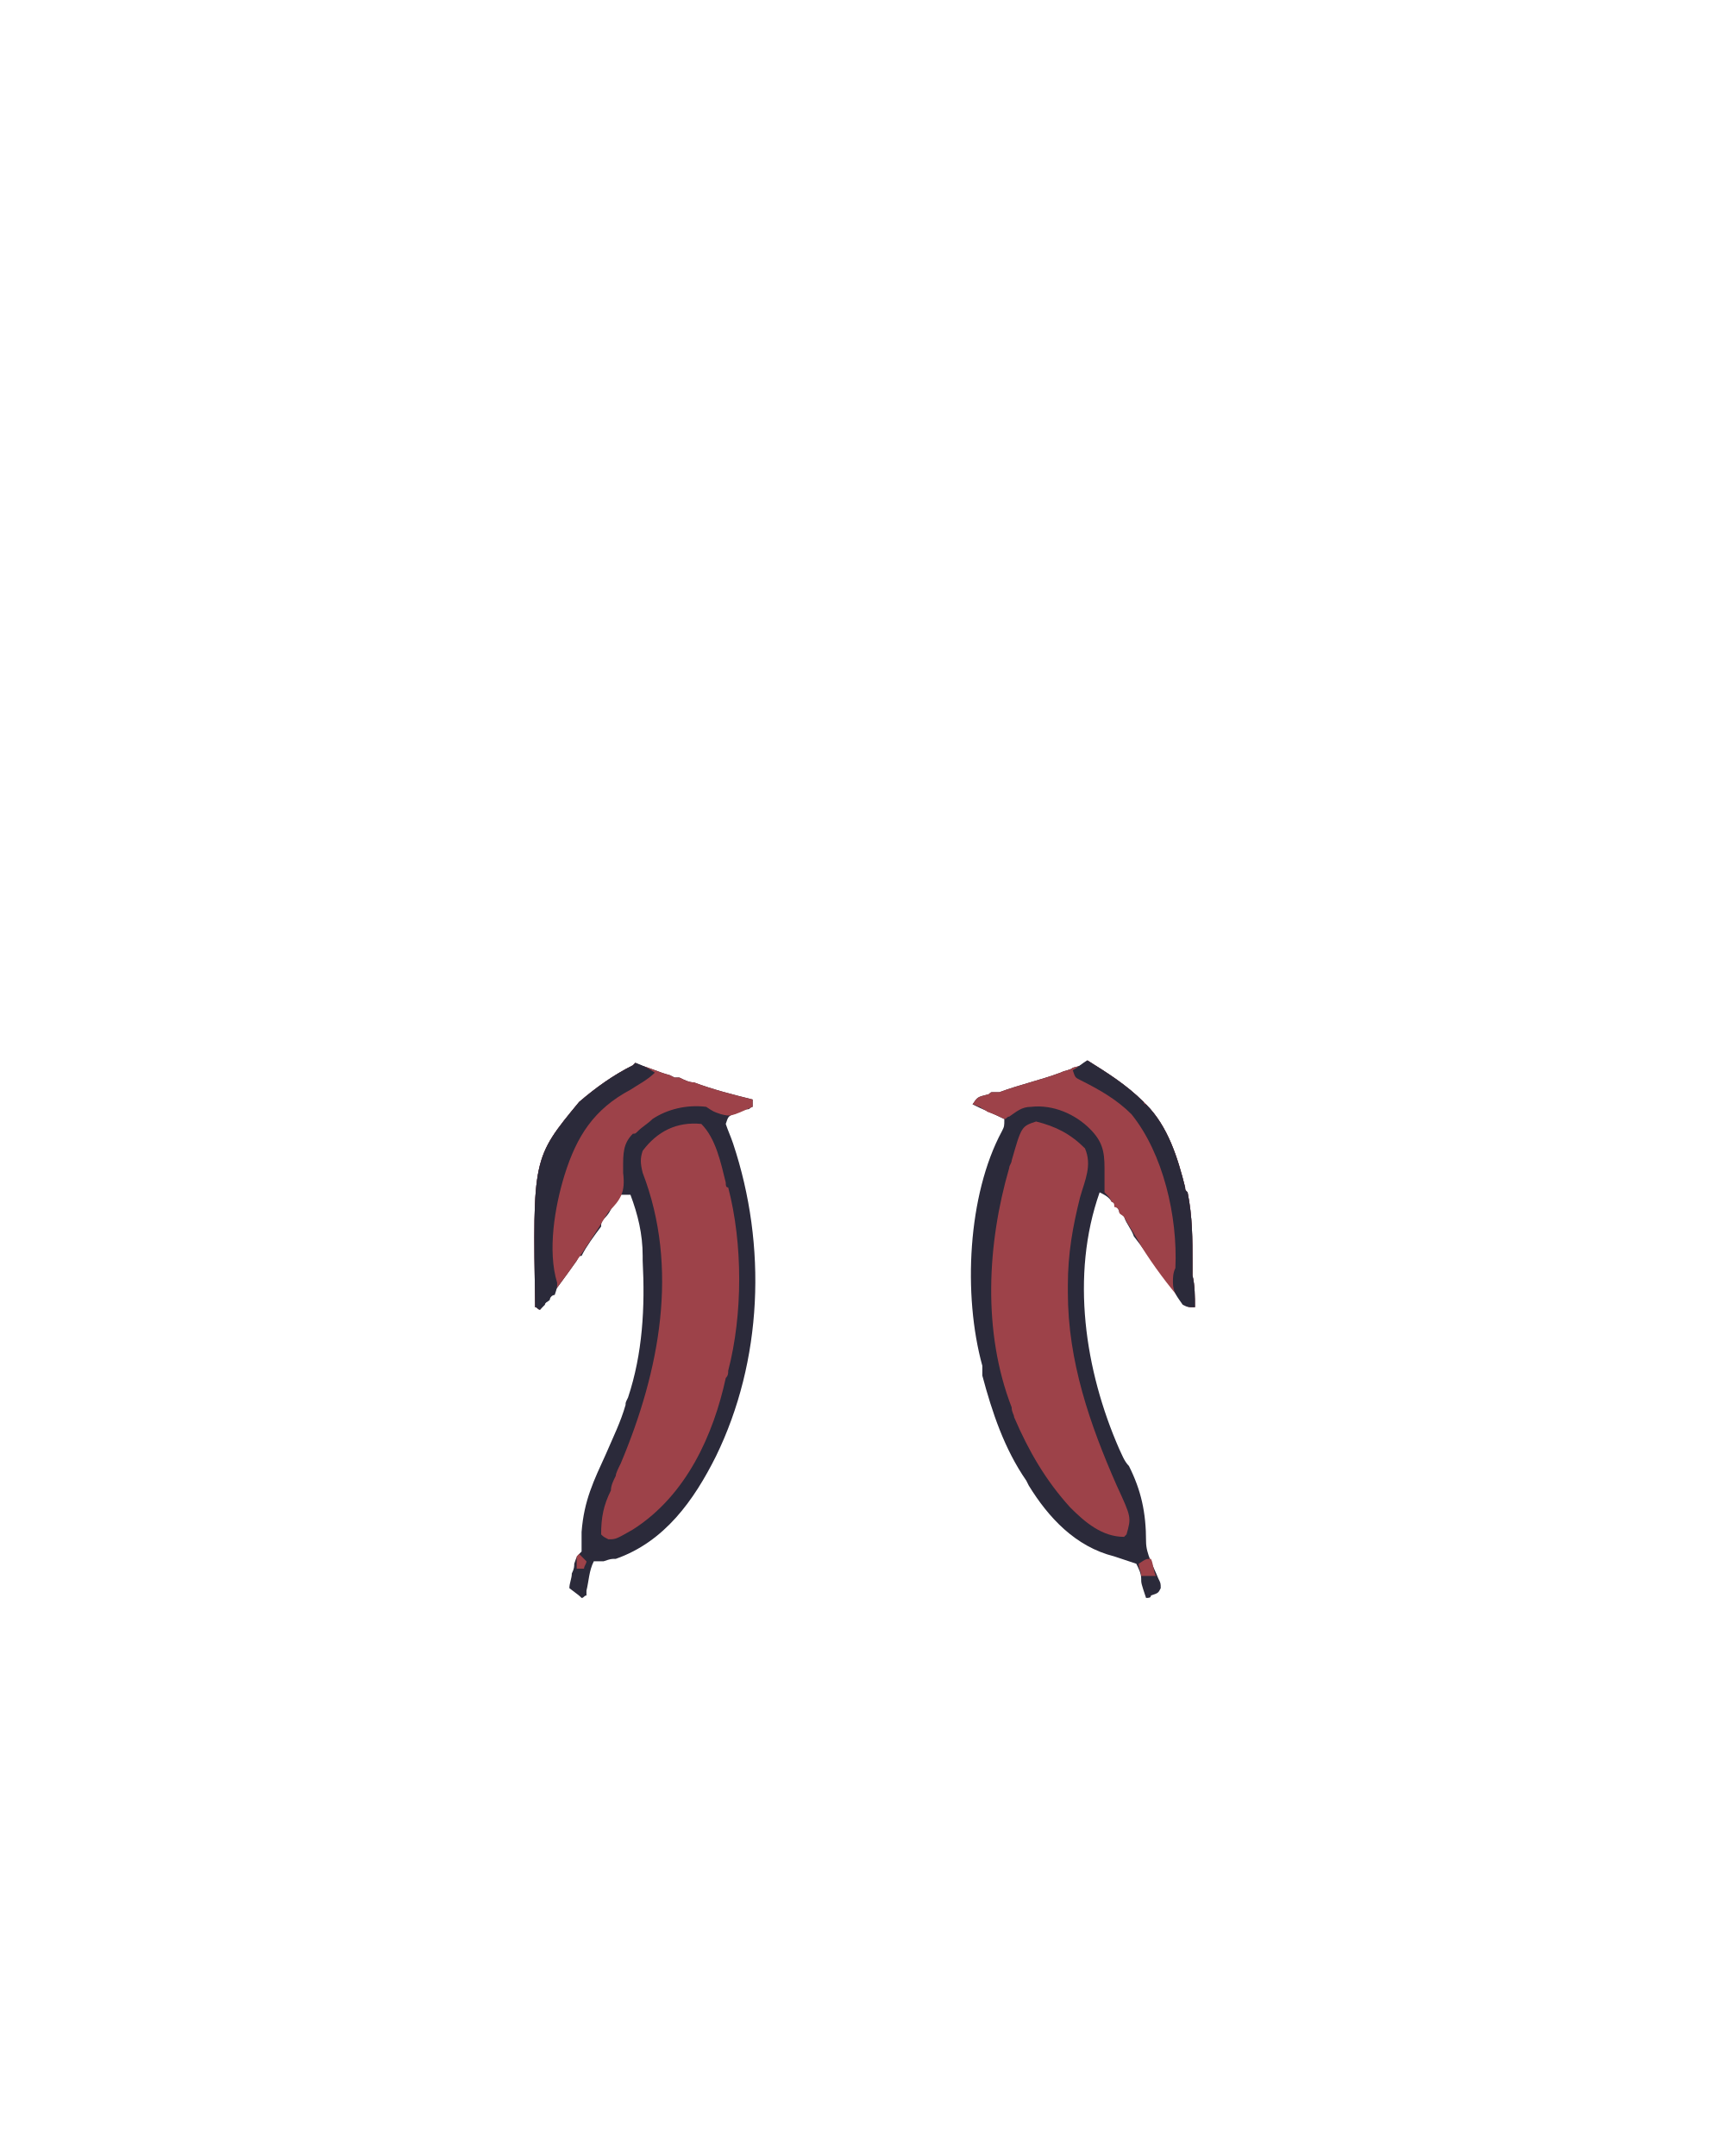
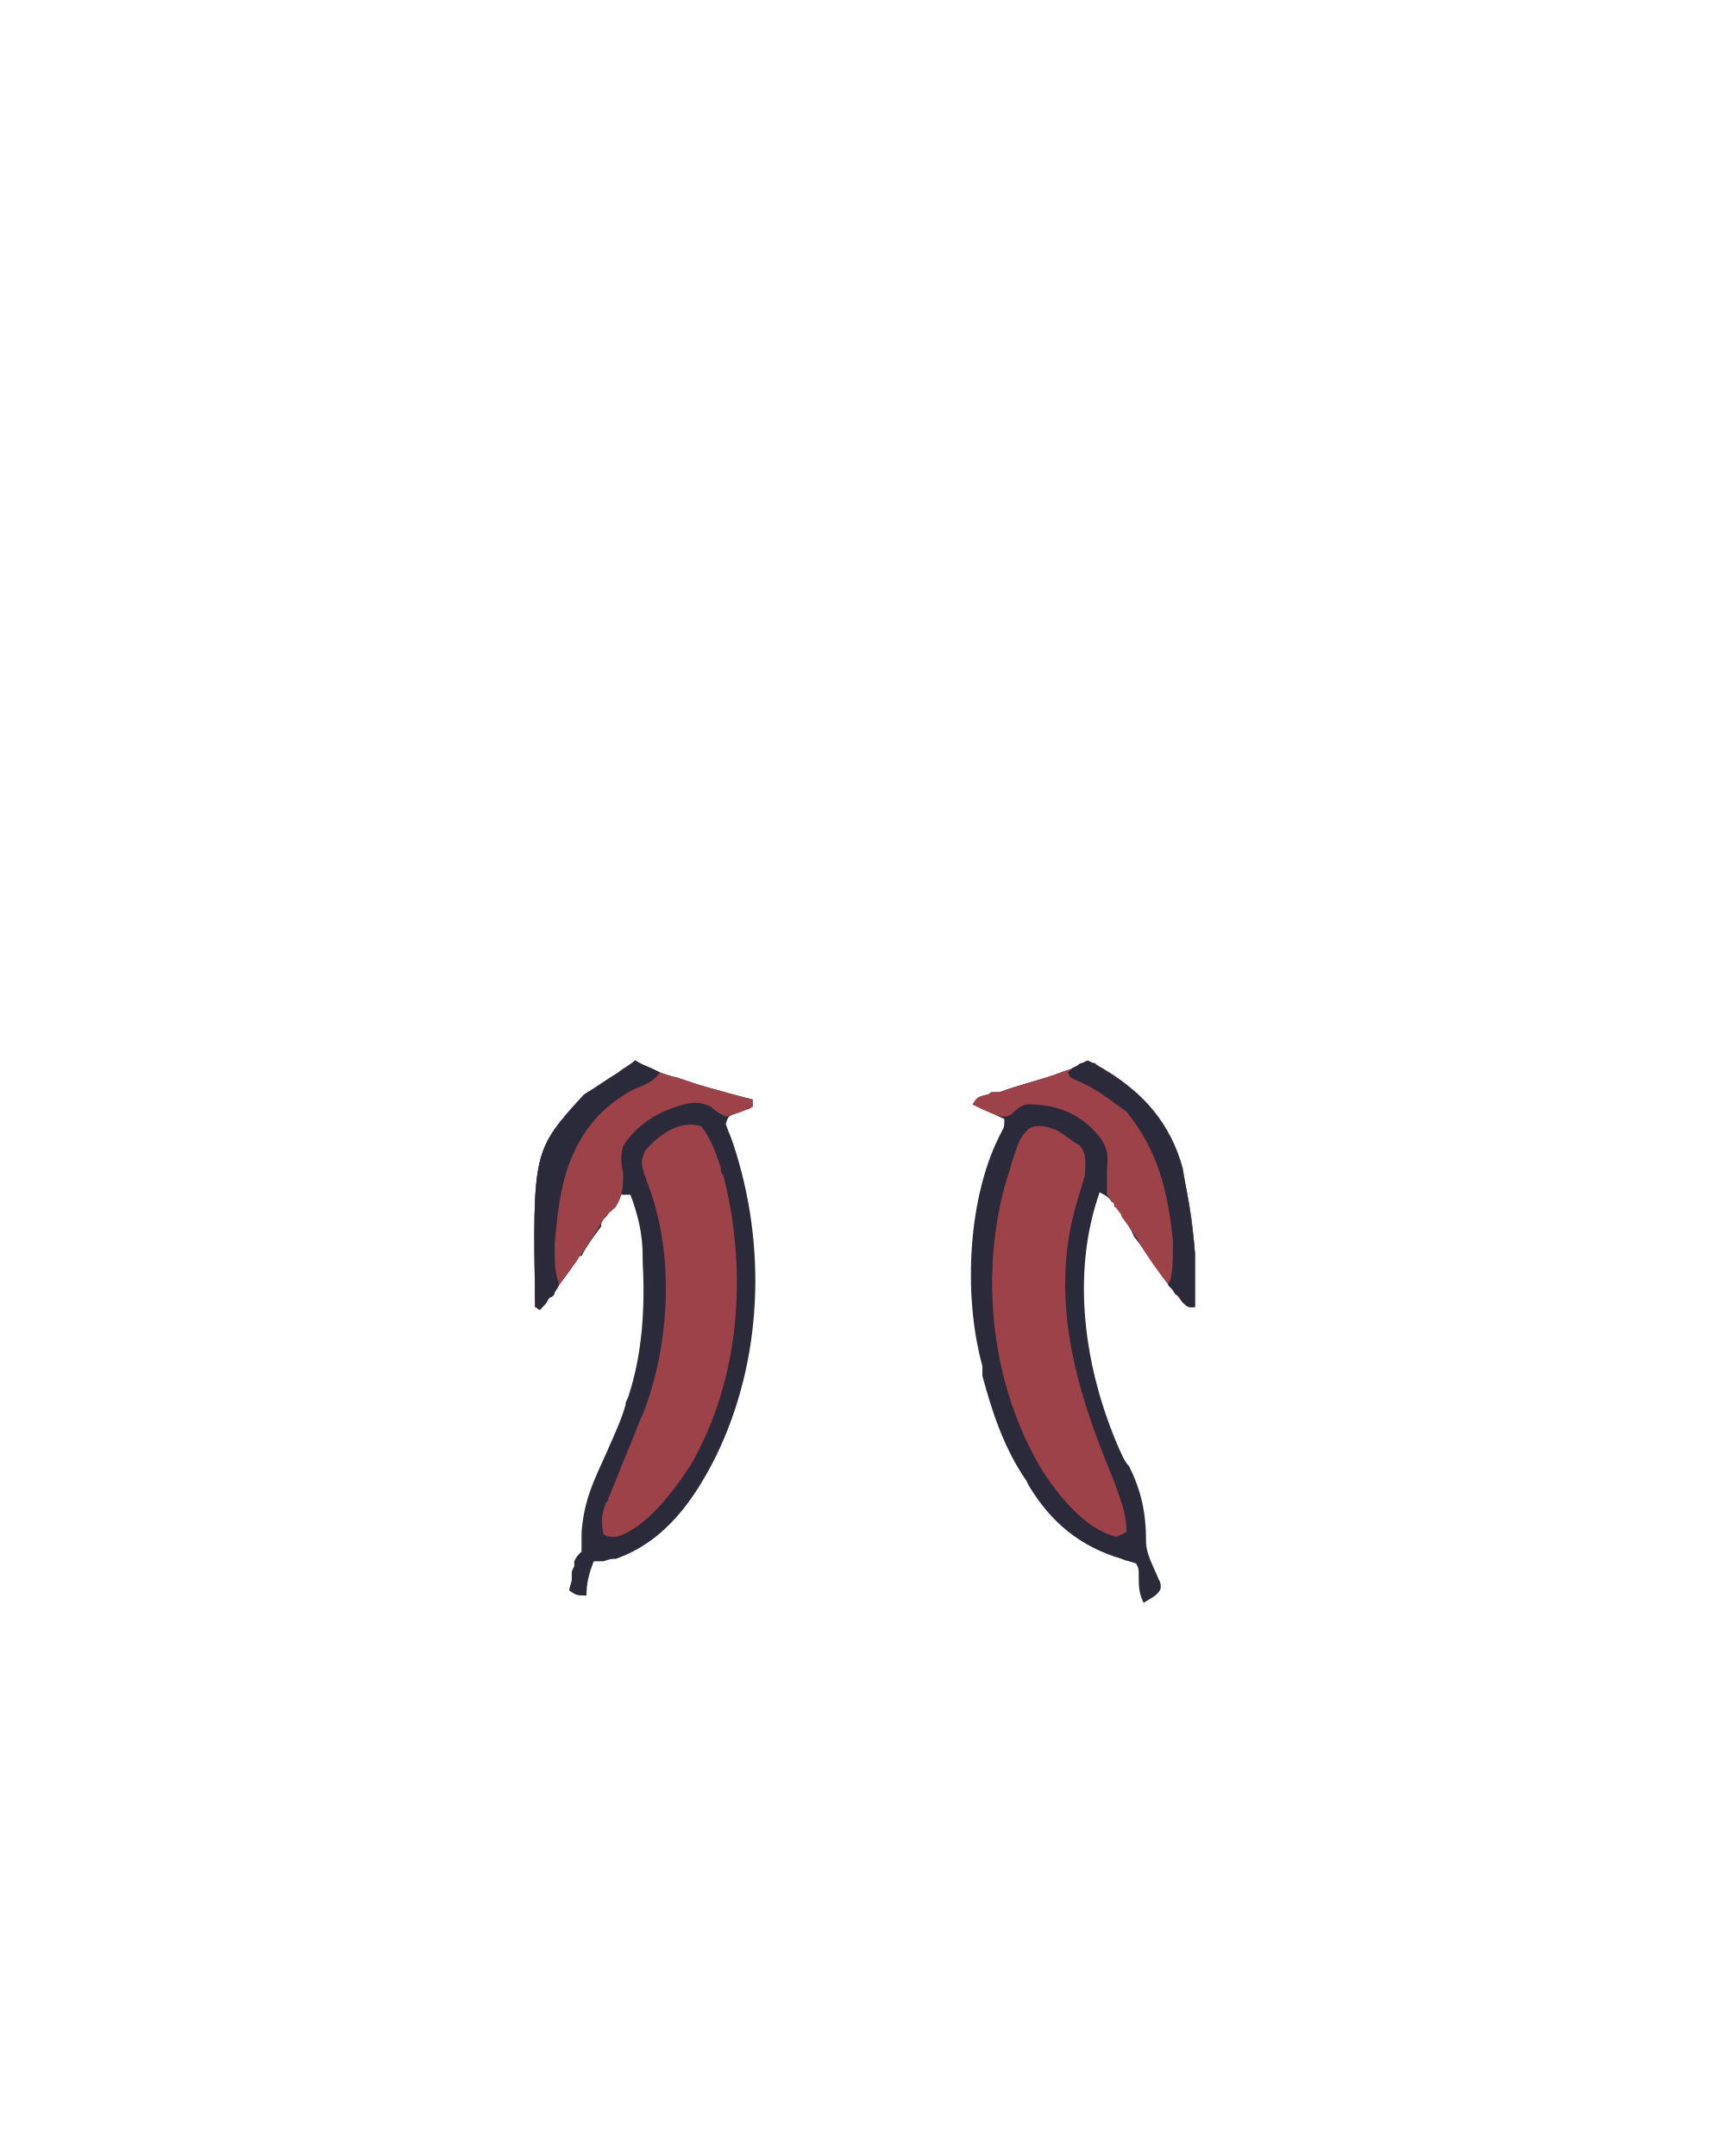
<svg xmlns="http://www.w3.org/2000/svg" viewBox="0 0 705.9 882.4">
-   <path fill="#2b2a3a" d="m260 435 2 1c4 1 8 3 12 4l2 1h2c2 1 4 2 6 2 8 3 16 5 24 7v3c-1 0-1 1-2 1s-2 0-3 1c-1 0-2 1-3 1-2 1-2 1-3 4 1 3 2 5 3 8 14 42 12 89-7 128-9 18-21 35-41 42-2 0-2 0-5 1h-4c-2 4-2 8-3 12v2c-1 0-1 1-2 1-1-1-1-1-5-4 0-2 1-4 1-6 1-2 1-3 1-4 1-3 1-3 3-5v-8c1-13 5-21 10-32 3-7 6-13 8-20 0-1 0-1 1-3 6-18 7-37 6-56v-2c0-9-2-17-5-25h-4c-2 2-3 4-4 6s-2 3-3 4-1 2-1 3c-3 4-6 8-8 12-1 0-1 0-2 2-5 7-10 14-15 20-1 0-1-1-2-1-1-61-1-61 18-84 7-6 14-11 22-15zm185-1c8 5 16 10 23 17l1 1c9 9 13 22 16 34 0 1 0 1 1 2 2 10 2 19 2 29v5c1 4 1 9 1 13-3 0-3 0-5-2-7-9-13-18-20-27-1-3-3-5-4-8l-2-2c0-1-1-2-1-2-1-1-1-2-2-2-1-2-3-3-5-4-12 34-6 73 8 105 1 2 2 5 4 7 5 10 7 19 7 31 0 5 3 10 5 15 1 2 1 2 1 4-1 2-1 2-4 3 0 1-1 1-2 1-2-6-2-6-2-8s-1-4-2-6l-9-3c-16-4-27-16-35-29l-1-2c-9-13-14-28-18-43v-4c-8-29-6-70 8-96 1-2 1-2 1-5-4-2-9-4-13-6 2-3 2-3 6-4 1 0 1-1 2-1h3c8-3 17-5 25-8 2-1 4-1 5-2 4-1 4-1 6-3" />
-   <path fill="#9d4249" d="M287 460c6 6 8 16 10 24 0 1 0 2 1 2 6 23 6 52 0 75 0 1 0 2-1 3-5 23-16 48-38 62-7 4-7 4-10 4-2-1-2-1-3-2 0-7 1-12 4-18 0-2 1-4 2-6 0-1 1-3 2-5 16-38 24-80 9-119-1-4-1-6 0-9 6-8 14-12 24-11m137-1c8 2 14 5 20 11 3 7 0 13-2 20-3 12-5 23-5 36v3c0 28 9 54 20 79 6 13 6 13 4 20l-1 1c-9 0-16-6-22-12-10-11-17-23-23-37 0-1-1-2-1-4-12-31-10-67-1-98 0-1 1-2 1-3 4-14 4-14 10-16" />
-   <path fill="#9d4249" d="m260 435 2 1c4 1 8 3 12 4l2 1h2c2 1 4 2 6 2 8 3 16 5 24 7v3c-9 4-9 4-13 3-3-1-3-1-6-3-8-1-16 1-22 5-2 2-4 3-6 5-1 1-1 1-2 1-4 4-4 8-4 14v2c1 8-1 11-6 16-2 3-3 5-5 8-7 11-15 22-23 32-1 0-1-1-2-1-1-61-1-61 18-84 7-6 14-11 22-15zm185-1c8 5 16 10 23 17l1 1c9 9 13 22 16 34 0 1 0 1 1 2 2 10 2 19 2 29v5c1 4 1 9 1 13-3 0-3 0-5-2-6-7-12-15-17-23-2-4-5-8-7-12-1-1-2-1-2-2s-1-2-2-2c0-1 0-2-1-2-1-2-1-2-3-4v-10c0-7-1-11-6-16-6-6-15-10-24-9-4 0-6 2-9 4-1 0-1 1-2 1-2-1-4-2-7-3-1-1-2-1-3-2-1 0-2-1-3-1 2-3 2-3 6-4 1 0 1-1 2-1h3c8-3 17-5 25-8 2-1 4-1 5-2 4-1 4-1 6-3" />
-   <path fill="#2b2a3a" d="M260 435c3 1 5 2 8 4-3 3-7 5-10 7-15 8-22 19-27 35-4 13-7 31-3 44 0 2 0 2-1 5-1 0-2 1-2 2-1 1-2 1-2 2l-2 2c-1 0-1-1-2-1-1-61-1-61 18-84 7-6 14-11 22-15zm185-1c8 5 16 10 23 17 0 1 1 1 1 1 9 9 13 22 16 34 0 1 0 1 1 2 2 10 2 19 2 29v5c1 4 1 9 1 13-3 0-3 0-5-1-2-3-4-5-4-9 0-2 0-4 1-6 1-21-5-47-18-63-6-6-13-10-21-14-2-1-2-1-3-4 2-1 4-3 6-4" />
-   <path fill="#9d4249" d="M471 638c1 2 1 5 2 7h-6c0-2-1-3-1-5 3-2 3-2 5-2m-234-2 3 3c0 1-1 2-1 3h-3v-5z" />
+   <path fill="#2b2a3a" d="M260 434c1 1 2 1 3 2 5 2 9 4 14 5l9 3c7 2 14 4 22 6v3c-1 0-1 1-2 1s-2 0-3 1c-1 0-2 1-3 1-2 1-2 1-3 4 1 3 2 5 3 8 14 42 12 89-7 128-9 18-21 35-41 42-2 0-2 0-5 1h-4c-2 5-3 9-3 14-4 0-4 0-7-2 0-2 1-3 1-5v-2c0-1 0-1 1-3v-2c1-2 1-2 3-4v-8c1-13 5-21 10-32 3-7 6-13 8-20 0-1 0-1 1-3 6-18 7-37 6-56v-2c0-9-2-17-5-25h-4c-2 2-3 4-4 6s-2 3-3 4-1 2-1 3c-3 4-6 8-8 12-1 0-1 0-2 2-5 7-10 14-15 20-1 0-1-1-2-1-1-64-1-64 20-87 5-3 9-6 14-9 2-2 5-3 7-5m185 0c17 8 30 21 37 39 4 13 6 26 7 40v22c-3 0-3 0-5-2-7-9-13-18-20-27-1-3-3-5-4-8l-2-2c0-1-1-2-1-2-1-1-1-2-2-2-1-2-3-3-5-4-12 34-6 73 8 105 1 2 2 5 4 7 5 10 7 19 7 31 0 5 3 10 5 15 1 2 1 2 1 4-1 3-4 4-7 6-2-4-2-7-2-11 0-3 0-3-1-5-2-1-4-1-6-2-17-5-29-15-38-30l-1-2c-9-13-14-28-18-43v-4c-8-29-6-70 8-96 1-2 1-2 1-5-4-2-9-4-13-6 2-3 2-3 6-4 1 0 1-1 2-1h3c8-3 17-5 25-8 2-1 4-1 5-2 4-1 4-1 6-3" />
+   <path fill="#9d4249" d="M287 461c4 5 6 11 8 17 0 1 0 2 1 3 10 39 7 83-13 118-7 11-19 27-31 30-3 0-3 0-5-1-1-5-1-8 1-13 1-1 1-1 1-2 1-2 2-5 3-7 3-8 7-17 10-25l1-2c11-28 13-64 3-92-4-11-4-11-2-16 5-6 14-13 23-10m144 1c3 1 5 3 8 5 1 1 2 1 3 2 3 4 2 7 2 12l-3 10c-12 39-1 77 14 113 3 8 6 15 6 23l-4 2c-13-3-24-17-31-28-20-34-25-77-15-115 6-20 6-20 10-24 3-2 7-1 10 0" />
+   <path fill="#9d4249" d="M260 434c1 1 2 1 3 2 5 2 9 4 14 5l9 3c7 2 14 4 22 6v3c-4 2-7 3-11 4-2-1-4-2-6-4-4-2-7-2-11-1-11 3-19 8-25 17-1 4-1 7 0 11 0 6 0 9-3 14-2 2-4 3-5 5s-2 3-3 5c-7 11-15 22-23 32-1 0-1-1-2-1-1-64-1-64 20-87 5-3 9-6 14-9 2-2 5-3 7-5m185 0c17 8 30 21 37 39 4 13 6 26 7 40v22c-3 0-3 0-5-2-6-7-12-15-17-23-2-4-5-8-8-12 0-1-1-2-1-2-1-1-1-2-2-2 0-1 0-2-1-2-1-2-1-2-2-3v-11c1-7-1-11-6-16-7-7-16-10-26-10-3 0-5 2-7 4-2 1-2 1-4 1-4-1-8-3-12-5 2-3 2-3 6-4 1 0 1-1 2-1h3c8-3 17-5 25-8 2-1 4-1 5-2 4-1 4-1 6-3" />
+   <path fill="#2b2a3a" d="M260 434c3 2 7 3 10 5-3 4-6 5-11 7-13 7-21 17-26 30-4 11-5 22-6 33v3c0 4 0 7 1 11 1 3 1 3-1 6 0 1-1 2-2 2-1 1-1 2-2 3l-2 2c-1 0-1-1-2-1-1-64-1-64 20-87 5-3 9-6 14-9 3-2 3-2 7-5m187 1c1 0 1 0 2 1s2 1 3 2c16 9 27 22 32 40 2 12 4 23 5 35v22c-3 0-3 0-5-2-1-1-1-2-2-3-1 0-1 0-2-2l-2-2c0-1 1-2 1-2 1-5 1-9 1-13v-3c-2-20-6-37-19-53-7-5-13-10-21-13-2-1-2-1-3-3 1-1 2-2 4-3 0 0 1-1 2-1 2-1 2-1 4 0" />
</svg>
